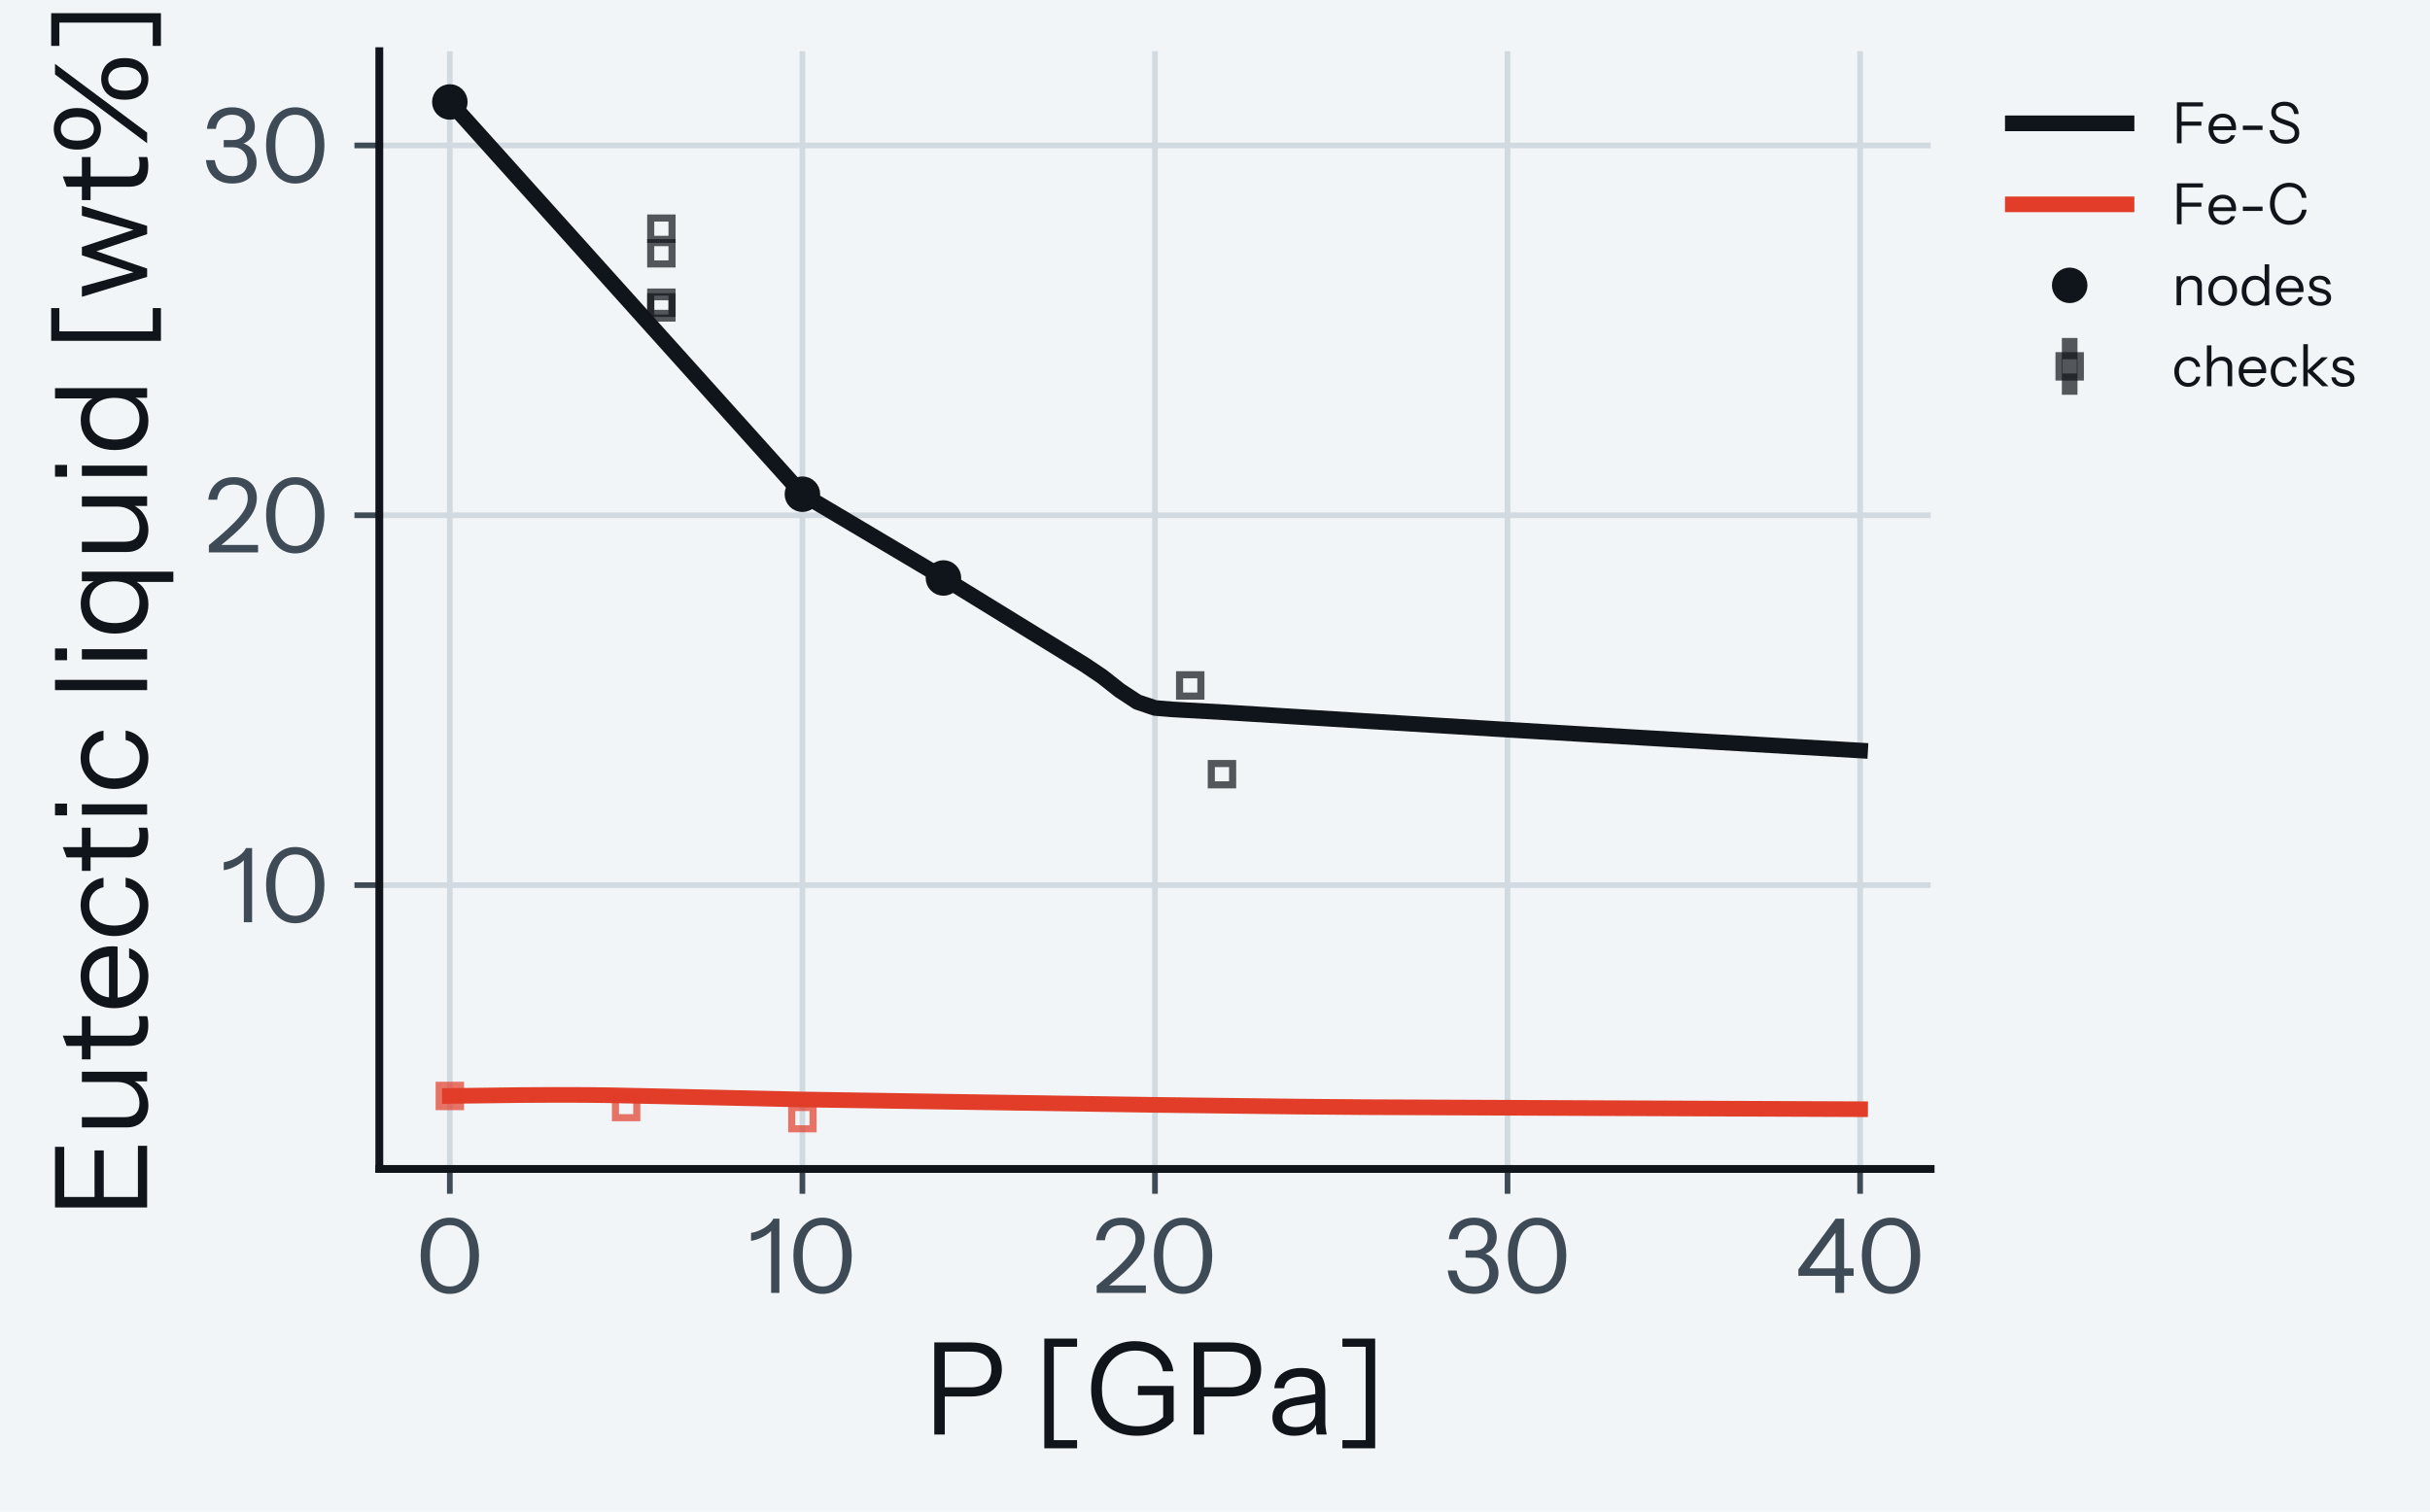
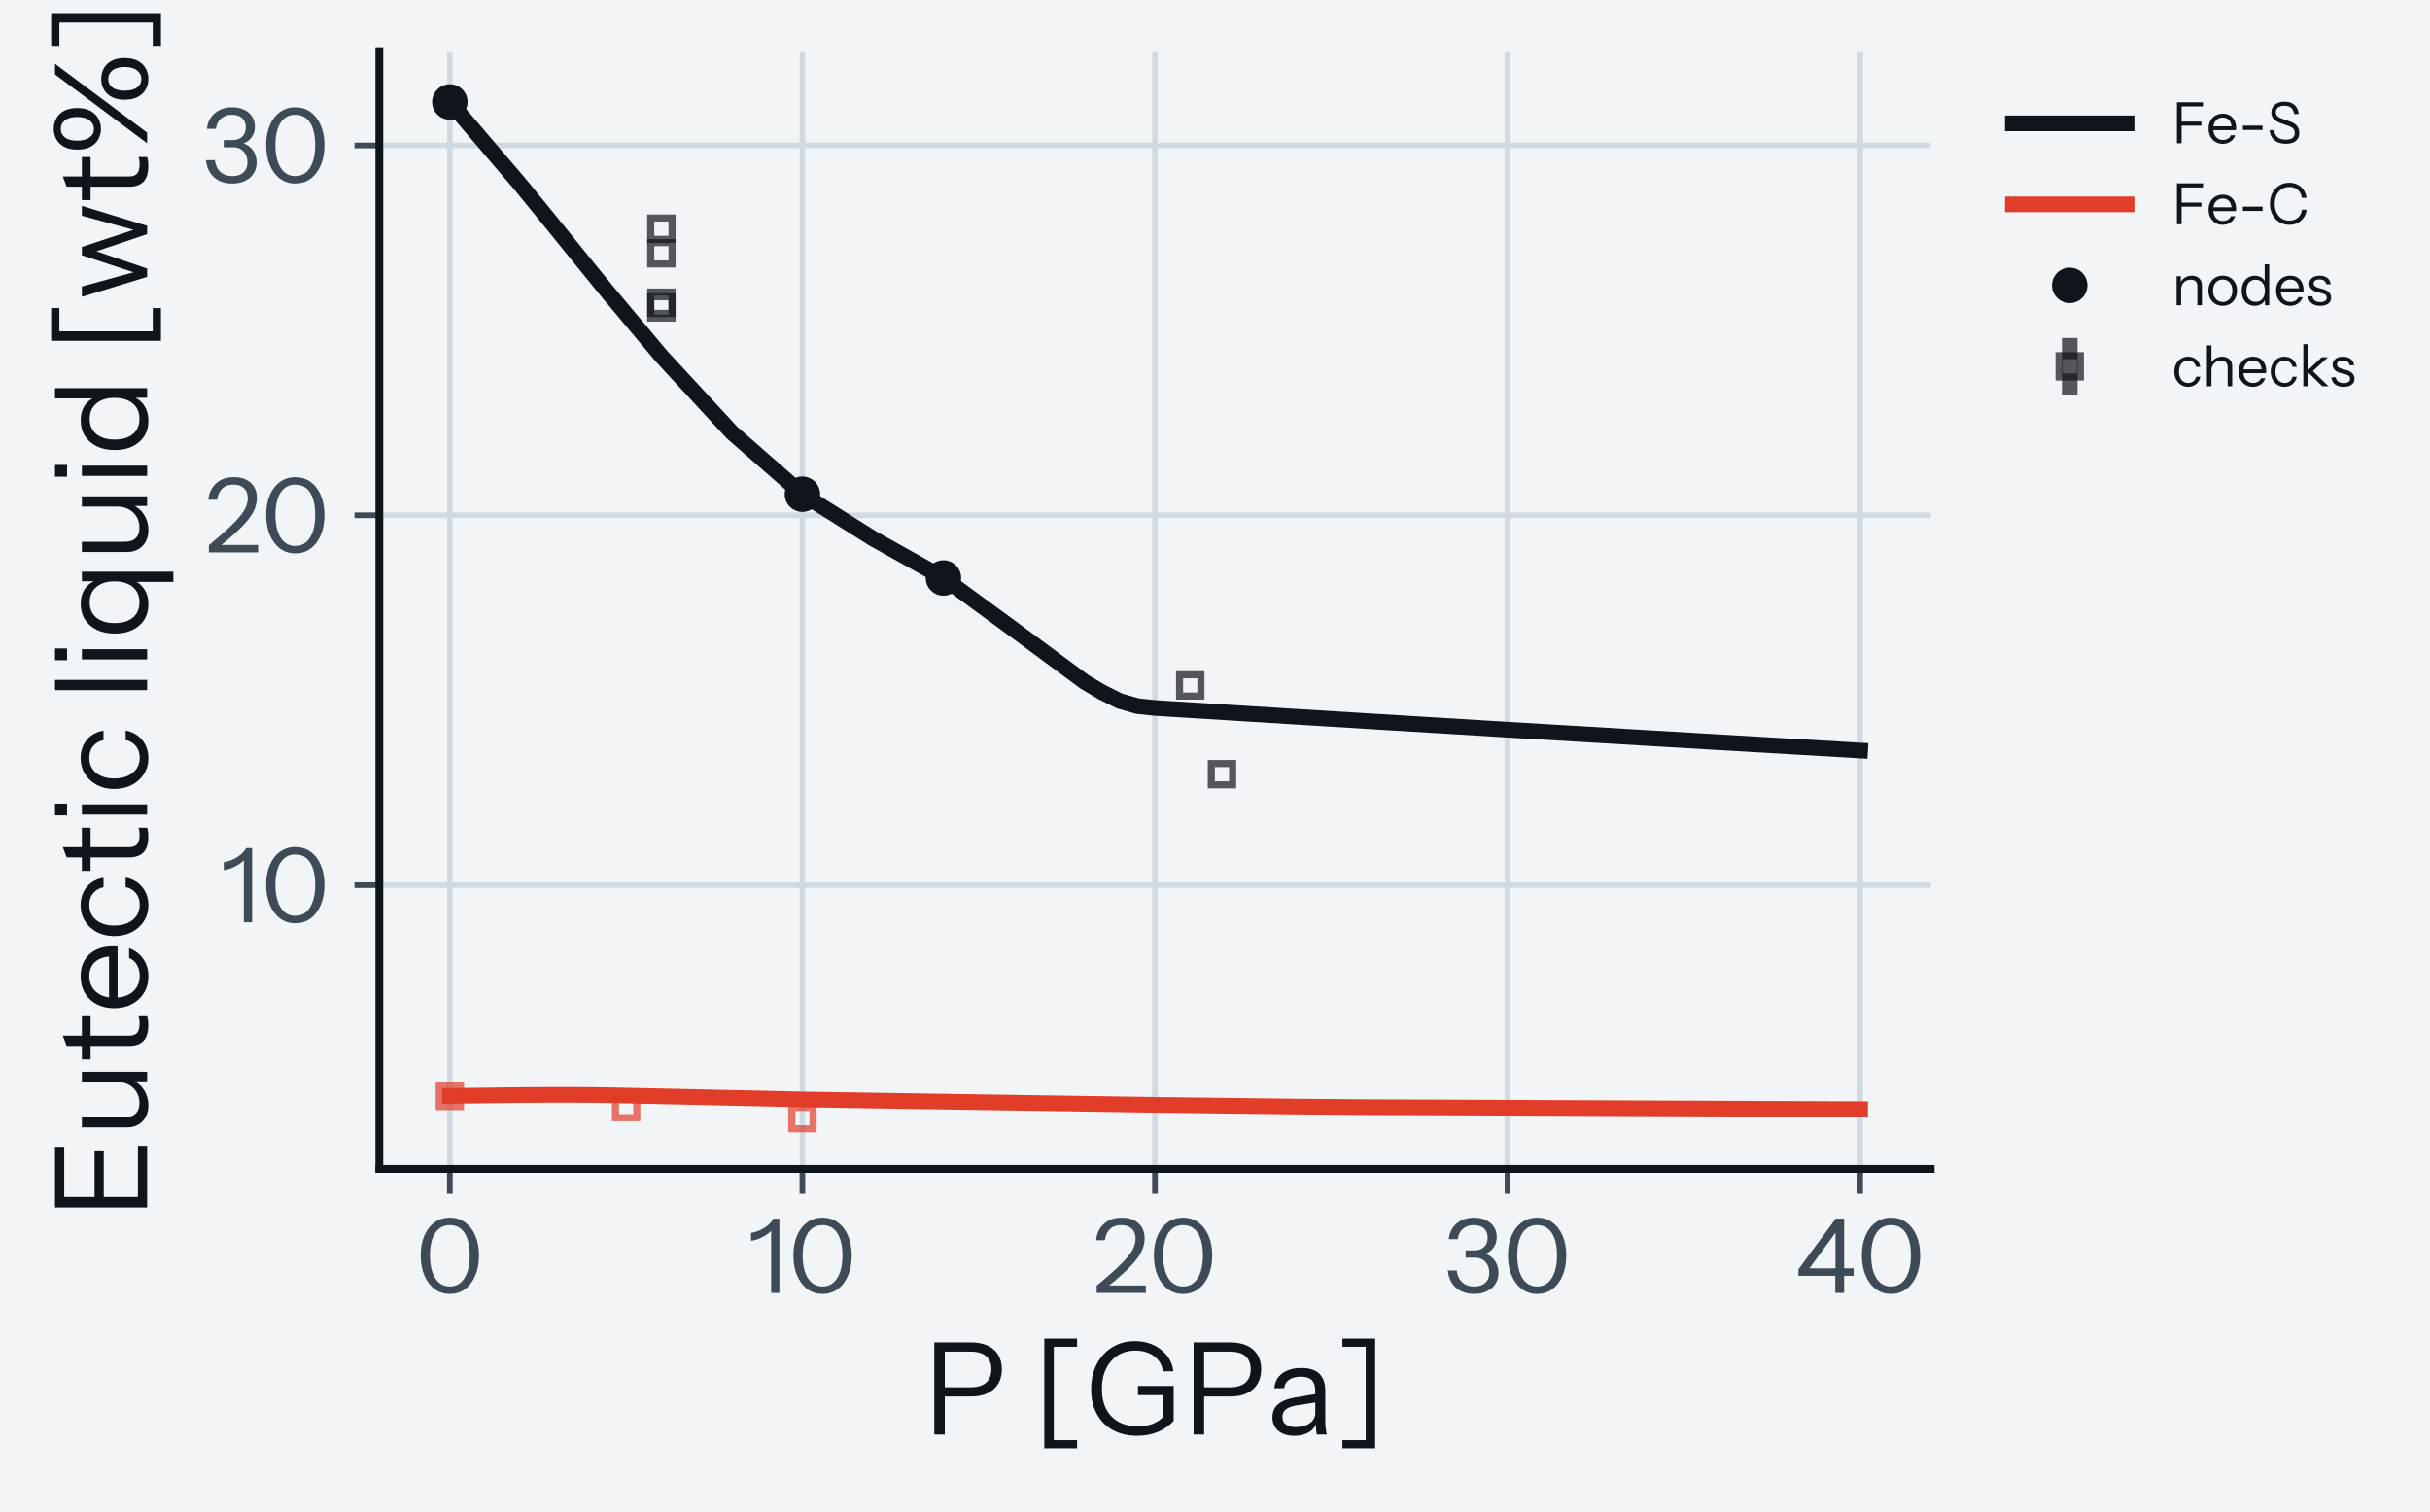
<svg xmlns="http://www.w3.org/2000/svg" xmlns:xlink="http://www.w3.org/1999/xlink" width="341.895pt" height="212.779pt" viewBox="0 0 341.895 212.779" version="1.1">
  <defs>
    <style type="text/css">*{stroke-linejoin: round; stroke-linecap: butt}</style>
  </defs>
  <g id="figure_1">
    <g id="patch_1">
      <path d="M 0 212.779  L 341.895 212.779  L 341.895 0  L 0 0  z " style="fill: #f2f5f7" />
    </g>
    <g id="axes_1">
      <g id="patch_2">
        <path d="M 53.37 164.516  L 271.634 164.516  L 271.634 7.2  L 53.37 7.2  z " style="fill: #f2f5f7" />
      </g>
      <g id="matplotlib.axis_1">
        <g id="xtick_1">
          <g id="line2d_1">
            <path d="M 63.291 164.516  L 63.291 7.2  " clip-path="url(#p1e8e1be4ac)" style="fill: none; stroke: #d2dae1; stroke-width: 0.8; stroke-linecap: square" />
          </g>
          <g id="line2d_2">
            <defs>
              <path id="m2a301ba8c9" d="M 0 0  L 0 3.5  " style="stroke: #3e4a55; stroke-width: 0.8" />
            </defs>
            <g>
              <use xlink:href="#m2a301ba8c9" x="63.291" y="164.516" style="fill: #3e4a55; stroke: #3e4a55; stroke-width: 0.8" />
            </g>
          </g>
          <g id="text_1">
            <g style="fill: #3e4a55" transform="translate(58.46303 181.9564) scale(0.145 -0.145)">
              <defs>
                <path id="InstrumentSans-Regular-30" d="M 2131 -64  Q 1587 -64 1180 240  Q 774 544 547 1085  Q 320 1626 320 2323  Q 320 3021 544 3549  Q 768 4077 1177 4374  Q 1587 4672 2131 4672  Q 2675 4672 3081 4374  Q 3488 4077 3715 3549  Q 3942 3021 3942 2323  Q 3942 1619 3715 1081  Q 3488 544 3081 240  Q 2675 -64 2131 -64  z M 2131 397  Q 2522 397 2797 630  Q 3072 864 3219 1296  Q 3366 1728 3366 2330  Q 3366 2925 3222 3347  Q 3078 3770 2803 3990  Q 2528 4211 2131 4211  Q 1734 4211 1459 3987  Q 1184 3763 1040 3344  Q 896 2925 896 2330  Q 896 1728 1043 1293  Q 1190 858 1465 627  Q 1741 397 2131 397  z " transform="scale(0.015625)" />
              </defs>
              <use xlink:href="#InstrumentSans-Regular-30" />
            </g>
          </g>
        </g>
        <g id="xtick_2">
          <g id="line2d_3">
            <path d="M 112.896 164.516  L 112.896 7.2  " clip-path="url(#p1e8e1be4ac)" style="fill: none; stroke: #d2dae1; stroke-width: 0.8; stroke-linecap: square" />
          </g>
          <g id="line2d_4">
            <g>
              <use xlink:href="#m2a301ba8c9" x="112.896" y="164.516" style="fill: #3e4a55; stroke: #3e4a55; stroke-width: 0.8" />
            </g>
          </g>
          <g id="text_2">
            <g style="fill: #3e4a55" transform="translate(105.2341 181.9564) scale(0.145 -0.145)">
              <defs>
                <path id="InstrumentSans-Regular-31" d="M 1440 0  L 1440 4083  L 1574 4051  Q 1498 3878 1280 3705  Q 1062 3533 777 3405  Q 493 3277 192 3232  L 192 3725  Q 493 3776 768 3904  Q 1043 4032 1257 4214  Q 1472 4397 1574 4608  L 1952 4608  L 1952 0  L 1440 0  z " transform="scale(0.015625)" />
              </defs>
              <use xlink:href="#InstrumentSans-Regular-31" />
              <use xlink:href="#InstrumentSans-Regular-30" transform="translate(39.09999 0)" />
            </g>
          </g>
        </g>
        <g id="xtick_3">
          <g id="line2d_5">
            <path d="M 162.502 164.516  L 162.502 7.2  " clip-path="url(#p1e8e1be4ac)" style="fill: none; stroke: #d2dae1; stroke-width: 0.8; stroke-linecap: square" />
          </g>
          <g id="line2d_6">
            <g>
              <use xlink:href="#m2a301ba8c9" x="162.502" y="164.516" style="fill: #3e4a55; stroke: #3e4a55; stroke-width: 0.8" />
            </g>
          </g>
          <g id="text_3">
            <g style="fill: #3e4a55" transform="translate(153.7225 181.9564) scale(0.145 -0.145)">
              <defs>
                <path id="InstrumentSans-Regular-32" d="M 256 0  L 256 448  Q 947 1018 1411 1446  Q 1875 1875 2153 2208  Q 2432 2541 2550 2819  Q 2669 3098 2669 3366  Q 2669 3763 2432 3987  Q 2195 4211 1779 4211  Q 1350 4211 1088 3968  Q 826 3725 768 3270  L 218 3270  Q 282 3898 701 4285  Q 1120 4672 1818 4672  Q 2464 4672 2848 4326  Q 3232 3981 3232 3379  Q 3232 3053 3107 2726  Q 2982 2400 2697 2041  Q 2413 1683 1949 1251  Q 1485 819 800 275  L 678 461  L 3309 461  L 3309 0  L 256 0  z " transform="scale(0.015625)" />
              </defs>
              <use xlink:href="#InstrumentSans-Regular-32" />
              <use xlink:href="#InstrumentSans-Regular-30" transform="translate(54.49999 0)" />
            </g>
          </g>
        </g>
        <g id="xtick_4">
          <g id="line2d_7">
            <path d="M 212.107 164.516  L 212.107 7.2  " clip-path="url(#p1e8e1be4ac)" style="fill: none; stroke: #d2dae1; stroke-width: 0.8; stroke-linecap: square" />
          </g>
          <g id="line2d_8">
            <g>
              <use xlink:href="#m2a301ba8c9" x="212.107" y="164.516" style="fill: #3e4a55; stroke: #3e4a55; stroke-width: 0.8" />
            </g>
          </g>
          <g id="text_4">
            <g style="fill: #3e4a55" transform="translate(203.1172 181.9564) scale(0.145 -0.145)">
              <defs>
                <path id="InstrumentSans-Regular-33" d="M 1894 -64  Q 1434 -64 1085 105  Q 736 275 521 601  Q 307 928 256 1389  L 806 1389  Q 877 909 1158 653  Q 1440 397 1901 397  Q 2336 397 2585 627  Q 2835 858 2835 1254  Q 2835 1670 2592 1929  Q 2349 2189 1939 2189  L 1363 2189  L 1363 2637  L 1920 2637  Q 2291 2637 2512 2851  Q 2733 3066 2733 3424  Q 2733 3802 2499 4006  Q 2266 4211 1869 4211  Q 1478 4211 1203 3984  Q 928 3757 877 3334  L 320 3334  Q 358 3744 563 4041  Q 768 4339 1110 4505  Q 1453 4672 1882 4672  Q 2298 4672 2618 4525  Q 2938 4378 3117 4106  Q 3296 3834 3296 3469  Q 3296 3142 3149 2892  Q 3002 2643 2749 2502  Q 2496 2362 2170 2362  L 2131 2496  Q 2522 2496 2806 2333  Q 3091 2170 3248 1888  Q 3405 1606 3405 1235  Q 3405 851 3213 556  Q 3021 262 2681 99  Q 2342 -64 1894 -64  z " transform="scale(0.015625)" />
              </defs>
              <use xlink:href="#InstrumentSans-Regular-33" />
              <use xlink:href="#InstrumentSans-Regular-30" transform="translate(57.39999 0)" />
            </g>
          </g>
        </g>
        <g id="xtick_5">
          <g id="line2d_9">
            <path d="M 261.713 164.516  L 261.713 7.2  " clip-path="url(#p1e8e1be4ac)" style="fill: none; stroke: #d2dae1; stroke-width: 0.8; stroke-linecap: square" />
          </g>
          <g id="line2d_10">
            <g>
              <use xlink:href="#m2a301ba8c9" x="261.713" y="164.516" style="fill: #3e4a55; stroke: #3e4a55; stroke-width: 0.8" />
            </g>
          </g>
          <g id="text_5">
            <g style="fill: #3e4a55" transform="translate(252.5345 181.9564) scale(0.145 -0.145)">
              <defs>
                <path id="InstrumentSans-Regular-34" d="M 2509 0  L 2509 1216  L 2522 1344  L 2522 3974  L 2694 3974  L 749 1312  L 576 1523  L 3648 1523  L 3648 1062  L 218 1062  L 218 1459  L 2534 4608  L 3059 4608  L 3059 0  L 2509 0  z " transform="scale(0.015625)" />
              </defs>
              <use xlink:href="#InstrumentSans-Regular-34" />
              <use xlink:href="#InstrumentSans-Regular-30" transform="translate(59.99999 0)" />
            </g>
          </g>
        </g>
        <g id="text_6">
          <g style="fill: #10151b" transform="translate(129.9063 201.8889) scale(0.18 -0.18)">
            <defs>
              <path id="InstrumentSans-Regular-50" d="M 550 0  L 550 4608  L 2381 4608  Q 2874 4608 3219 4448  Q 3565 4288 3747 3987  Q 3930 3686 3930 3264  Q 3930 2842 3747 2538  Q 3565 2234 3219 2067  Q 2874 1901 2381 1901  L 934 1901  L 934 2362  L 2362 2362  Q 2874 2362 3139 2595  Q 3405 2829 3405 3264  Q 3405 3699 3142 3923  Q 2880 4147 2362 4147  L 1075 4147  L 1075 0  L 550 0  z " transform="scale(0.015625)" />
              <path id="InstrumentSans-Regular-20" transform="scale(0.015625)" />
              <path id="InstrumentSans-Regular-5b" d="M 576 -691  L 576 4800  L 2214 4800  L 2214 4390  L 1050 4390  L 1050 -282  L 2214 -282  L 2214 -691  L 576 -691  z " transform="scale(0.015625)" />
              <path id="InstrumentSans-Regular-47" d="M 2624 -64  Q 1920 -64 1401 224  Q 883 512 601 1033  Q 320 1555 320 2266  Q 320 2976 598 3517  Q 877 4058 1373 4365  Q 1869 4672 2515 4672  Q 3021 4672 3433 4480  Q 3846 4288 4112 3949  Q 4378 3610 4435 3162  L 3910 3162  Q 3846 3635 3472 3916  Q 3098 4198 2534 4198  Q 2029 4198 1651 3958  Q 1274 3718 1066 3289  Q 858 2861 858 2278  Q 858 1696 1072 1277  Q 1286 858 1692 634  Q 2099 410 2669 410  Q 3059 410 3366 522  Q 3674 634 3923 870  L 4448 678  Q 4096 307 3638 121  Q 3181 -64 2624 -64  z M 3923 678  L 3923 2170  L 4122 1971  L 2662 1971  L 2662 2432  L 4448 2432  L 4448 678  L 3923 678  z " transform="scale(0.015625)" />
              <path id="InstrumentSans-Regular-61" d="M 2515 0  Q 2490 109 2480 249  Q 2470 390 2470 608  L 2438 608  L 2438 2170  Q 2438 2541 2268 2717  Q 2099 2893 1722 2893  Q 1350 2893 1129 2742  Q 909 2592 883 2317  L 390 2317  Q 422 2790 787 3059  Q 1152 3328 1741 3328  Q 2349 3328 2643 3040  Q 2938 2752 2938 2176  L 2938 608  Q 2938 467 2957 316  Q 2976 166 3008 0  L 2515 0  z M 1395 -64  Q 890 -64 592 182  Q 294 429 294 858  Q 294 1286 588 1523  Q 883 1760 1446 1856  L 2586 2048  L 2586 1626  L 1523 1459  Q 1165 1402 979 1267  Q 794 1133 794 877  Q 794 627 963 499  Q 1133 371 1466 371  Q 1894 371 2166 566  Q 2438 762 2438 1075  L 2522 621  Q 2419 294 2121 115  Q 1824 -64 1395 -64  z " transform="scale(0.015625)" />
              <path id="InstrumentSans-Regular-5d" d="M 2022 4800  L 2022 -691  L 384 -691  L 384 -282  L 1549 -282  L 1549 4390  L 384 4390  L 384 4800  L 2022 4800  z " transform="scale(0.015625)" />
            </defs>
            <use xlink:href="#InstrumentSans-Regular-50" />
            <use xlink:href="#InstrumentSans-Regular-20" transform="translate(65.59999 0)" />
            <use xlink:href="#InstrumentSans-Regular-5b" transform="translate(85.59998 0)" />
            <use xlink:href="#InstrumentSans-Regular-47" transform="translate(126.2 0)" />
            <use xlink:href="#InstrumentSans-Regular-50" transform="translate(202.7 0)" />
            <use xlink:href="#InstrumentSans-Regular-61" transform="translate(268.2999 0)" />
            <use xlink:href="#InstrumentSans-Regular-5d" transform="translate(321.5999 0)" />
          </g>
        </g>
      </g>
      <g id="matplotlib.axis_2">
        <g id="ytick_1">
          <g id="line2d_11">
            <path d="M 53.37 124.572  L 271.634 124.572  " clip-path="url(#p1e8e1be4ac)" style="fill: none; stroke: #d2dae1; stroke-width: 0.8; stroke-linecap: square" />
          </g>
          <g id="line2d_12">
            <defs>
              <path id="me776a80f98" d="M 0 0  L -3.5 0  " style="stroke: #3e4a55; stroke-width: 0.8" />
            </defs>
            <g>
              <use xlink:href="#me776a80f98" x="53.37" y="124.572" style="fill: #3e4a55; stroke: #3e4a55; stroke-width: 0.8" />
            </g>
          </g>
          <g id="text_7">
            <g style="fill: #3e4a55" transform="translate(31.04531 129.7924) scale(0.145 -0.145)">
              <use xlink:href="#InstrumentSans-Regular-31" />
              <use xlink:href="#InstrumentSans-Regular-30" transform="translate(39.09999 0)" />
            </g>
          </g>
        </g>
        <g id="ytick_2">
          <g id="line2d_13">
            <path d="M 53.37 72.52  L 271.634 72.52  " clip-path="url(#p1e8e1be4ac)" style="fill: none; stroke: #d2dae1; stroke-width: 0.8; stroke-linecap: square" />
          </g>
          <g id="line2d_14">
            <g>
              <use xlink:href="#me776a80f98" x="53.37" y="72.52" style="fill: #3e4a55; stroke: #3e4a55; stroke-width: 0.8" />
            </g>
          </g>
          <g id="text_8">
            <g style="fill: #3e4a55" transform="translate(28.81141 77.73967) scale(0.145 -0.145)">
              <use xlink:href="#InstrumentSans-Regular-32" />
              <use xlink:href="#InstrumentSans-Regular-30" transform="translate(54.49999 0)" />
            </g>
          </g>
        </g>
        <g id="ytick_3">
          <g id="line2d_15">
            <path d="M 53.37 20.467  L 271.634 20.467  " clip-path="url(#p1e8e1be4ac)" style="fill: none; stroke: #d2dae1; stroke-width: 0.8; stroke-linecap: square" />
          </g>
          <g id="line2d_16">
            <g>
              <use xlink:href="#me776a80f98" x="53.37" y="20.467" style="fill: #3e4a55; stroke: #3e4a55; stroke-width: 0.8" />
            </g>
          </g>
          <g id="text_9">
            <g style="fill: #3e4a55" transform="translate(28.39 25.68694) scale(0.145 -0.145)">
              <use xlink:href="#InstrumentSans-Regular-33" />
              <use xlink:href="#InstrumentSans-Regular-30" transform="translate(57.39999 0)" />
            </g>
          </g>
        </g>
        <g id="text_10">
          <g style="fill: #10151b" transform="translate(20.7 171.4833) rotate(-90) scale(0.18 -0.18)">
            <defs>
              <path id="InstrumentSans-Regular-45" d="M 550 0  L 550 4608  L 1075 4608  L 1075 0  L 550 0  z M 819 0  L 819 461  L 3635 461  L 3635 0  L 819 0  z M 819 2170  L 819 2630  L 3405 2630  L 3405 2170  L 819 2170  z M 819 4147  L 819 4608  L 3584 4608  L 3584 4147  L 819 4147  z " transform="scale(0.015625)" />
              <path id="InstrumentSans-Regular-75" d="M 1574 -64  Q 1254 -64 1004 67  Q 755 198 614 438  Q 474 678 474 992  L 474 3264  L 986 3264  L 986 1126  Q 986 755 1168 569  Q 1350 384 1690 384  Q 1997 384 2233 525  Q 2470 666 2608 918  Q 2746 1171 2746 1498  L 2829 723  Q 2669 358 2329 147  Q 1990 -64 1574 -64  z M 2778 0  L 2778 768  L 2746 768  L 2746 3264  L 3258 3264  L 3258 0  L 2778 0  z " transform="scale(0.015625)" />
              <path id="InstrumentSans-Regular-74" d="M 1818 -58  Q 1274 -58 1027 188  Q 781 435 781 902  L 781 4026  L 1293 4218  L 1293 909  Q 1293 634 1433 506  Q 1574 378 1894 378  Q 2022 378 2115 394  Q 2208 410 2266 435  L 2266 0  Q 2202 -26 2083 -42  Q 1965 -58 1818 -58  z M 109 2829  L 109 3264  L 2266 3264  L 2266 2829  L 109 2829  z " transform="scale(0.015625)" />
              <path id="InstrumentSans-Regular-65" d="M 1850 -64  Q 1382 -64 1024 157  Q 666 378 461 762  Q 256 1146 256 1645  Q 256 2144 457 2525  Q 659 2906 1024 3117  Q 1389 3328 1862 3328  Q 2317 3328 2653 3129  Q 2989 2931 3171 2572  Q 3354 2214 3354 1728  Q 3354 1664 3350 1606  Q 3347 1549 3334 1478  L 640 1478  L 640 1907  L 3021 1907  L 2854 1670  Q 2854 2259 2595 2576  Q 2336 2893 1862 2893  Q 1376 2893 1078 2557  Q 781 2221 781 1651  Q 781 1069 1078 720  Q 1376 371 1875 371  Q 2189 371 2425 508  Q 2662 646 2771 902  L 3258 902  Q 3098 454 2723 195  Q 2349 -64 1850 -64  z " transform="scale(0.015625)" />
              <path id="InstrumentSans-Regular-63" d="M 1805 -64  Q 1357 -64 1008 157  Q 659 378 457 765  Q 256 1152 256 1645  Q 256 2138 457 2515  Q 659 2893 1008 3110  Q 1357 3328 1798 3328  Q 2163 3328 2454 3187  Q 2746 3046 2934 2787  Q 3123 2528 3174 2182  L 2701 2182  Q 2637 2496 2406 2694  Q 2176 2893 1811 2893  Q 1498 2893 1267 2739  Q 1037 2586 909 2304  Q 781 2022 781 1645  Q 781 1267 909 979  Q 1037 691 1270 531  Q 1504 371 1818 371  Q 2170 371 2406 566  Q 2643 762 2707 1075  L 3181 1075  Q 3123 736 2928 477  Q 2733 218 2445 77  Q 2157 -64 1805 -64  z " transform="scale(0.015625)" />
              <path id="InstrumentSans-Regular-69" d="M 512 0  L 512 3264  L 1024 3264  L 1024 0  L 512 0  z M 472 4006  L 472 4608  L 1061 4608  L 1061 4006  L 472 4006  z " transform="scale(0.015625)" />
              <path id="InstrumentSans-Regular-6c" d="M 512 0  L 512 4608  L 1024 4608  L 1024 0  L 512 0  z " transform="scale(0.015625)" />
              <path id="InstrumentSans-Regular-71" d="M 2854 -1312  L 2854 762  L 2950 742  Q 2829 371 2505 153  Q 2182 -64 1734 -64  Q 1293 -64 963 144  Q 634 352 451 733  Q 269 1114 269 1619  Q 269 2131 454 2515  Q 640 2899 973 3110  Q 1306 3322 1754 3322  Q 2214 3322 2528 3098  Q 2842 2874 2957 2464  L 2886 2451  L 2886 3264  L 3366 3264  L 3366 -1312  L 2854 -1312  z M 1830 384  Q 2323 384 2601 720  Q 2880 1056 2880 1638  Q 2880 2208 2598 2541  Q 2317 2874 1830 2874  Q 1344 2874 1069 2541  Q 794 2208 794 1619  Q 794 1043 1069 713  Q 1344 384 1830 384  z " transform="scale(0.015625)" />
              <path id="InstrumentSans-Regular-64" d="M 2886 0  L 2886 762  L 2950 742  Q 2829 371 2505 153  Q 2182 -64 1734 -64  Q 1293 -64 963 147  Q 634 358 451 736  Q 269 1114 269 1619  Q 269 2131 454 2515  Q 640 2899 973 3110  Q 1306 3322 1754 3322  Q 2214 3322 2528 3098  Q 2842 2874 2957 2464  L 2854 2451  L 2854 4608  L 3366 4608  L 3366 0  L 2886 0  z M 1830 384  Q 2323 384 2601 720  Q 2880 1056 2880 1638  Q 2880 2208 2598 2541  Q 2317 2874 1830 2874  Q 1344 2874 1069 2541  Q 794 2208 794 1619  Q 794 1043 1069 713  Q 1344 384 1830 384  z " transform="scale(0.015625)" />
              <path id="InstrumentSans-Regular-77" d="M 1178 0  L 179 3264  L 698 3264  L 1466 467  L 1338 467  L 2259 3264  L 2675 3264  L 3603 467  L 3475 467  L 4237 3264  L 4730 3264  L 3731 0  L 3315 0  L 2394 2733  L 2528 2733  L 1594 0  L 1178 0  z " transform="scale(0.015625)" />
              <path id="InstrumentSans-Regular-25" d="M 544 0  L 3987 4608  L 4518 4608  L 1075 0  L 544 0  z M 3757 -64  Q 3488 -64 3251 64  Q 3014 192 2867 454  Q 2720 717 2720 1120  Q 2720 1523 2864 1782  Q 3008 2042 3245 2170  Q 3482 2298 3757 2298  Q 4045 2298 4285 2170  Q 4525 2042 4665 1782  Q 4806 1523 4806 1120  Q 4806 717 4659 454  Q 4512 192 4272 64  Q 4032 -64 3757 -64  z M 3757 288  Q 4019 288 4188 505  Q 4358 723 4358 1126  Q 4358 1523 4188 1734  Q 4019 1946 3757 1946  Q 3494 1946 3334 1738  Q 3174 1530 3174 1126  Q 3174 717 3334 502  Q 3494 288 3757 288  z M 1261 2310  Q 986 2310 749 2438  Q 512 2566 368 2828  Q 224 3091 224 3494  Q 224 3898 368 4157  Q 512 4416 749 4544  Q 986 4672 1261 4672  Q 1549 4672 1785 4544  Q 2022 4416 2163 4157  Q 2304 3898 2304 3494  Q 2304 3091 2157 2828  Q 2010 2566 1773 2438  Q 1536 2310 1261 2310  z M 1261 2662  Q 1517 2662 1686 2876  Q 1856 3091 1856 3501  Q 1856 3898 1689 4109  Q 1523 4320 1261 4320  Q 998 4320 835 4112  Q 672 3904 672 3501  Q 672 3091 835 2876  Q 998 2662 1261 2662  z " transform="scale(0.015625)" />
            </defs>
            <use xlink:href="#InstrumentSans-Regular-45" />
            <use xlink:href="#InstrumentSans-Regular-75" transform="translate(63.79999 0)" />
            <use xlink:href="#InstrumentSans-Regular-74" transform="translate(122.7 0)" />
            <use xlink:href="#InstrumentSans-Regular-65" transform="translate(160.4 0)" />
            <use xlink:href="#InstrumentSans-Regular-63" transform="translate(216.8 0)" />
            <use xlink:href="#InstrumentSans-Regular-74" transform="translate(270.1 0)" />
            <use xlink:href="#InstrumentSans-Regular-69" transform="translate(307.8 0)" />
            <use xlink:href="#InstrumentSans-Regular-63" transform="translate(331.7999 0)" />
            <use xlink:href="#InstrumentSans-Regular-20" transform="translate(385.0999 0)" />
            <use xlink:href="#InstrumentSans-Regular-6c" transform="translate(405.0999 0)" />
            <use xlink:href="#InstrumentSans-Regular-69" transform="translate(429.0999 0)" />
            <use xlink:href="#InstrumentSans-Regular-71" transform="translate(453.0999 0)" />
            <use xlink:href="#InstrumentSans-Regular-75" transform="translate(513.6999 0)" />
            <use xlink:href="#InstrumentSans-Regular-69" transform="translate(572.5999 0)" />
            <use xlink:href="#InstrumentSans-Regular-64" transform="translate(596.5999 0)" />
            <use xlink:href="#InstrumentSans-Regular-20" transform="translate(657.1998 0)" />
            <use xlink:href="#InstrumentSans-Regular-5b" transform="translate(677.1998 0)" />
            <use xlink:href="#InstrumentSans-Regular-77" transform="translate(717.7998 0)" />
            <use xlink:href="#InstrumentSans-Regular-74" transform="translate(794.4998 0)" />
            <use xlink:href="#InstrumentSans-Regular-25" transform="translate(832.1998 0)" />
            <use xlink:href="#InstrumentSans-Regular-5d" transform="translate(910.7998 0)" />
          </g>
        </g>
      </g>
      <g id="line2d_17">
-         <path d="M 63.291 14.351  L 73.212 25.391  L 78.173 30.911  L 80.653 33.671  L 83.133 36.432  L 85.613 39.192  L 93.054 47.472  L 102.975 58.512  L 112.896 69.553  L 122.818 75.448  L 132.739 81.343  L 142.66 87.441  L 152.581 93.54  L 155.061 95.211  L 157.541 97.165  L 160.022 98.8  L 162.502 99.639  L 164.982 99.842  L 172.423 100.255  L 182.344 100.872  L 192.265 101.483  L 202.186 102.089  L 212.107 102.695  L 222.028 103.286  L 231.949 103.877  L 241.87 104.463  L 251.791 105.044  L 261.713 105.625  " clip-path="url(#p1e8e1be4ac)" style="fill: none; stroke: #10151b; stroke-width: 2.2; stroke-linecap: square" />
+         <path d="M 63.291 14.351  L 73.212 25.979  L 78.173 32.069  L 80.653 35.134  L 83.133 38.195  L 85.613 41.238  L 93.054 50.117  L 102.975 60.864  L 112.896 69.553  L 122.818 75.792  L 132.739 81.343  L 142.66 88.611  L 152.581 95.952  L 155.061 97.427  L 157.541 98.663  L 160.022 99.375  L 162.502 99.639  L 164.982 99.793  L 172.423 100.255  L 182.344 100.872  L 192.265 101.483  L 202.186 102.089  L 212.107 102.695  L 222.028 103.286  L 231.949 103.877  L 241.87 104.463  L 251.791 105.044  L 261.713 105.625  " clip-path="url(#p1e8e1be4ac)" style="fill: none; stroke: #10151b; stroke-width: 2.2; stroke-linecap: square" />
      </g>
      <g id="LineCollection_1">
        <path d="M 93.054 42.604  L 93.054 42.604  " clip-path="url(#p1e8e1be4ac)" style="fill: none; stroke: #10151b; stroke-opacity: 0.7; stroke-width: 2.2" />
        <path d="M 93.054 43.264  L 93.054 43.264  " clip-path="url(#p1e8e1be4ac)" style="fill: none; stroke: #10151b; stroke-opacity: 0.7; stroke-width: 2.2" />
        <path d="M 93.054 32.184  L 93.054 32.184  " clip-path="url(#p1e8e1be4ac)" style="fill: none; stroke: #10151b; stroke-opacity: 0.7; stroke-width: 2.2" />
        <path d="M 93.054 35.647  L 93.054 35.647  " clip-path="url(#p1e8e1be4ac)" style="fill: none; stroke: #10151b; stroke-opacity: 0.7; stroke-width: 2.2" />
        <path d="M 167.462 96.464  L 167.462 96.464  " clip-path="url(#p1e8e1be4ac)" style="fill: none; stroke: #10151b; stroke-opacity: 0.7; stroke-width: 2.2" />
        <path d="M 171.927 108.957  L 171.927 108.957  " clip-path="url(#p1e8e1be4ac)" style="fill: none; stroke: #10151b; stroke-opacity: 0.7; stroke-width: 2.2" />
      </g>
      <g id="line2d_18">
        <path d="M 63.291 154.242  L 73.212 154.117  L 78.173 154.091  L 80.653 154.094  L 83.133 154.109  L 85.613 154.139  L 93.054 154.296  L 102.975 154.516  L 112.896 154.737  L 122.818 154.891  L 132.739 155.045  L 142.66 155.197  L 152.581 155.347  L 155.061 155.384  L 157.541 155.422  L 160.022 155.459  L 162.502 155.497  L 164.982 155.527  L 172.423 155.618  L 182.344 155.738  L 192.265 155.82  L 202.186 155.861  L 212.107 155.903  L 222.028 155.945  L 231.949 155.986  L 241.87 156.027  L 251.791 156.066  L 261.713 156.106  " clip-path="url(#p1e8e1be4ac)" style="fill: none; stroke: #e23d28; stroke-width: 2.2; stroke-linecap: square" />
      </g>
      <g id="LineCollection_2">
        <path d="M 63.291 154.242  L 63.291 154.242  " clip-path="url(#p1e8e1be4ac)" style="fill: none; stroke: #e23d28; stroke-opacity: 0.7; stroke-width: 2.2" />
        <path d="M 88.094 155.804  L 88.094 155.804  " clip-path="url(#p1e8e1be4ac)" style="fill: none; stroke: #e23d28; stroke-opacity: 0.7; stroke-width: 2.2" />
        <path d="M 112.896 157.366  L 112.896 157.366  " clip-path="url(#p1e8e1be4ac)" style="fill: none; stroke: #e23d28; stroke-opacity: 0.7; stroke-width: 2.2" />
      </g>
      <g id="line2d_19">
        <defs>
          <path id="m767fd6f28c" d="M 0 2  C 0.53 2 1.039 1.789 1.414 1.414  C 1.789 1.039 2 0.53 2 0  C 2 -0.53 1.789 -1.039 1.414 -1.414  C 1.039 -1.789 0.53 -2 0 -2  C -0.53 -2 -1.039 -1.789 -1.414 -1.414  C -1.789 -1.039 -2 -0.53 -2 0  C -2 0.53 -1.789 1.039 -1.414 1.414  C -1.039 1.789 -0.53 2 0 2  z " style="stroke: #10151b" />
        </defs>
        <g clip-path="url(#p1e8e1be4ac)">
          <use xlink:href="#m767fd6f28c" x="63.291" y="14.351" style="fill: #10151b; stroke: #10151b" />
          <use xlink:href="#m767fd6f28c" x="112.896" y="69.553" style="fill: #10151b; stroke: #10151b" />
          <use xlink:href="#m767fd6f28c" x="132.739" y="81.343" style="fill: #10151b; stroke: #10151b" />
        </g>
      </g>
      <g id="LineCollection_3" />
      <g id="line2d_20">
        <defs>
          <path id="m71dec61347" d="M -1.5 1.5  L 1.5 1.5  L 1.5 -1.5  L -1.5 -1.5  z " style="stroke: #10151b; stroke-opacity: 0.7; stroke-linejoin: miter" />
        </defs>
        <g clip-path="url(#p1e8e1be4ac)">
          <use xlink:href="#m71dec61347" x="93.054" y="42.604" style="fill-opacity: 0; stroke: #10151b; stroke-opacity: 0.7; stroke-linejoin: miter" />
          <use xlink:href="#m71dec61347" x="93.054" y="43.264" style="fill-opacity: 0; stroke: #10151b; stroke-opacity: 0.7; stroke-linejoin: miter" />
          <use xlink:href="#m71dec61347" x="93.054" y="32.184" style="fill-opacity: 0; stroke: #10151b; stroke-opacity: 0.7; stroke-linejoin: miter" />
          <use xlink:href="#m71dec61347" x="93.054" y="35.647" style="fill-opacity: 0; stroke: #10151b; stroke-opacity: 0.7; stroke-linejoin: miter" />
          <use xlink:href="#m71dec61347" x="167.462" y="96.464" style="fill-opacity: 0; stroke: #10151b; stroke-opacity: 0.7; stroke-linejoin: miter" />
          <use xlink:href="#m71dec61347" x="171.927" y="108.957" style="fill-opacity: 0; stroke: #10151b; stroke-opacity: 0.7; stroke-linejoin: miter" />
        </g>
      </g>
      <g id="line2d_21">
        <defs>
          <path id="mdafffb40f2" d="M -1.5 1.5  L 1.5 1.5  L 1.5 -1.5  L -1.5 -1.5  z " style="stroke: #e23d28; stroke-opacity: 0.7; stroke-linejoin: miter" />
        </defs>
        <g clip-path="url(#p1e8e1be4ac)">
          <use xlink:href="#mdafffb40f2" x="63.291" y="154.242" style="fill-opacity: 0; stroke: #e23d28; stroke-opacity: 0.7; stroke-linejoin: miter" />
          <use xlink:href="#mdafffb40f2" x="88.094" y="155.804" style="fill-opacity: 0; stroke: #e23d28; stroke-opacity: 0.7; stroke-linejoin: miter" />
          <use xlink:href="#mdafffb40f2" x="112.896" y="157.366" style="fill-opacity: 0; stroke: #e23d28; stroke-opacity: 0.7; stroke-linejoin: miter" />
        </g>
      </g>
      <g id="line2d_22" />
      <g id="patch_3">
        <path d="M 53.37 164.516  L 53.37 7.2  " style="fill: none; stroke: #10151b; stroke-width: 1.1; stroke-linejoin: miter; stroke-linecap: square" />
      </g>
      <g id="patch_4">
        <path d="M 53.37 164.516  L 271.634 164.516  " style="fill: none; stroke: #10151b; stroke-width: 1.1; stroke-linejoin: miter; stroke-linecap: square" />
      </g>
      <g id="legend_1">
        <g id="patch_5">
          <path d="M 281.599 59.2  L 333.095 59.2  Q 334.695 59.2 334.695 57.6  L 334.695 12.8  Q 334.695 11.2 333.095 11.2  L 281.599 11.2  Q 279.999 11.2 279.999 12.8  L 279.999 57.6  Q 279.999 59.2 281.599 59.2  z " style="fill: #f2f5f7" />
        </g>
        <g id="line2d_23">
          <path d="M 283.199 17.36  L 291.199 17.36  L 299.199 17.36  " style="fill: none; stroke: #10151b; stroke-width: 2.2; stroke-linecap: square" />
        </g>
        <g id="text_11">
          <g style="fill: #10151b" transform="translate(305.5989 20.16) scale(0.08 -0.08)">
            <defs>
              <path id="InstrumentSans-Regular-46" d="M 550 0  L 550 4608  L 1075 4608  L 1075 0  L 550 0  z M 819 1978  L 819 2438  L 3302 2438  L 3302 1978  L 819 1978  z M 819 4147  L 819 4608  L 3482 4608  L 3482 4147  L 819 4147  z " transform="scale(0.015625)" />
              <path id="InstrumentSans-Regular-2d" d="M 512 1498  L 512 1984  L 2726 1984  L 2726 1498  L 512 1498  z " transform="scale(0.015625)" />
              <path id="InstrumentSans-Regular-53" d="M 2112 -58  Q 1306 -58 829 339  Q 352 736 269 1472  L 781 1472  Q 851 941 1184 672  Q 1517 403 2106 403  Q 2605 403 2857 592  Q 3110 781 3110 1146  Q 3110 1459 2937 1644  Q 2765 1830 2400 1952  L 1626 2221  Q 1037 2426 755 2717  Q 474 3008 474 3456  Q 474 3827 659 4099  Q 845 4371 1184 4524  Q 1523 4678 1971 4678  Q 2662 4678 3078 4316  Q 3494 3955 3558 3290  L 3046 3290  Q 2963 3770 2704 3994  Q 2445 4218 1958 4218  Q 1498 4218 1242 4032  Q 986 3846 986 3507  Q 986 3219 1165 3046  Q 1344 2874 1722 2746  L 2547 2458  Q 3085 2272 3353 1955  Q 3622 1638 3622 1152  Q 3622 576 3228 259  Q 2835 -58 2112 -58  z " transform="scale(0.015625)" />
            </defs>
            <use xlink:href="#InstrumentSans-Regular-46" />
            <use xlink:href="#InstrumentSans-Regular-65" transform="translate(60.2 0)" />
            <use xlink:href="#InstrumentSans-Regular-2d" transform="translate(116.6 0)" />
            <use xlink:href="#InstrumentSans-Regular-53" transform="translate(167.2 0)" />
          </g>
        </g>
        <g id="line2d_24">
          <path d="M 283.199 28.76  L 291.199 28.76  L 299.199 28.76  " style="fill: none; stroke: #e23d28; stroke-width: 2.2; stroke-linecap: square" />
        </g>
        <g id="text_12">
          <g style="fill: #10151b" transform="translate(305.5989 31.56) scale(0.08 -0.08)">
            <defs>
              <path id="InstrumentSans-Regular-43" d="M 2502 -64  Q 2029 -64 1629 112  Q 1229 288 934 605  Q 640 922 480 1354  Q 320 1786 320 2304  Q 320 2822 480 3254  Q 640 3686 931 4003  Q 1222 4320 1622 4496  Q 2022 4672 2496 4672  Q 3014 4672 3427 4461  Q 3840 4250 4105 3866  Q 4371 3482 4435 2970  L 3910 2970  Q 3834 3539 3459 3868  Q 3085 4198 2502 4198  Q 2010 4198 1638 3958  Q 1267 3718 1062 3292  Q 858 2867 858 2304  Q 858 1741 1062 1315  Q 1267 890 1638 650  Q 2010 410 2496 410  Q 3091 410 3472 742  Q 3853 1075 3923 1638  L 4448 1638  Q 4384 1126 4118 742  Q 3853 358 3440 147  Q 3027 -64 2502 -64  z " transform="scale(0.015625)" />
            </defs>
            <use xlink:href="#InstrumentSans-Regular-46" />
            <use xlink:href="#InstrumentSans-Regular-65" transform="translate(60.2 0)" />
            <use xlink:href="#InstrumentSans-Regular-2d" transform="translate(116.6 0)" />
            <use xlink:href="#InstrumentSans-Regular-43" transform="translate(167.2 0)" />
          </g>
        </g>
        <g id="line2d_25">
          <g>
            <use xlink:href="#m767fd6f28c" x="291.199" y="40.16" style="fill: #10151b; stroke: #10151b" />
          </g>
        </g>
        <g id="text_13">
          <g style="fill: #10151b" transform="translate(305.5989 42.96) scale(0.08 -0.08)">
            <defs>
              <path id="InstrumentSans-Regular-6e" d="M 512 0  L 512 3264  L 992 3264  L 992 2496  L 1024 2496  L 1024 0  L 512 0  z M 2848 0  L 2848 2138  Q 2848 2509 2662 2694  Q 2477 2880 2112 2880  Q 1792 2880 1545 2739  Q 1299 2598 1161 2348  Q 1024 2099 1024 1766  L 941 2541  Q 1107 2906 1449 3117  Q 1792 3328 2227 3328  Q 2739 3328 3049 3037  Q 3360 2746 3360 2272  L 3360 0  L 2848 0  z " transform="scale(0.015625)" />
              <path id="InstrumentSans-Regular-6f" d="M 1869 -64  Q 1389 -64 1024 160  Q 659 384 457 771  Q 256 1158 256 1645  Q 256 2138 461 2515  Q 666 2893 1027 3110  Q 1389 3328 1869 3328  Q 2355 3328 2716 3110  Q 3078 2893 3280 2515  Q 3482 2138 3482 1645  Q 3482 1158 3280 771  Q 3078 384 2716 160  Q 2355 -64 1869 -64  z M 1869 371  Q 2202 371 2445 534  Q 2688 698 2822 986  Q 2957 1274 2957 1651  Q 2957 2214 2659 2553  Q 2362 2893 1869 2893  Q 1382 2893 1081 2553  Q 781 2214 781 1651  Q 781 1274 915 986  Q 1050 698 1296 534  Q 1542 371 1869 371  z " transform="scale(0.015625)" />
              <path id="InstrumentSans-Regular-73" d="M 1619 -64  Q 1018 -64 659 214  Q 301 493 250 1005  L 742 1005  Q 787 691 1017 524  Q 1248 358 1632 358  Q 1971 358 2163 486  Q 2355 614 2355 851  Q 2355 1018 2246 1142  Q 2138 1267 1811 1350  L 1286 1485  Q 838 1600 614 1840  Q 390 2080 390 2413  Q 390 2835 704 3081  Q 1018 3328 1555 3328  Q 2086 3328 2419 3072  Q 2752 2816 2797 2362  L 2304 2362  Q 2259 2624 2060 2765  Q 1862 2906 1536 2906  Q 1222 2906 1049 2787  Q 877 2669 877 2451  Q 877 2285 1001 2163  Q 1126 2042 1421 1958  L 1933 1818  Q 2387 1696 2617 1446  Q 2848 1197 2848 845  Q 2848 416 2521 176  Q 2195 -64 1619 -64  z " transform="scale(0.015625)" />
            </defs>
            <use xlink:href="#InstrumentSans-Regular-6e" />
            <use xlink:href="#InstrumentSans-Regular-6f" transform="translate(59.89999 0)" />
            <use xlink:href="#InstrumentSans-Regular-64" transform="translate(118.3 0)" />
            <use xlink:href="#InstrumentSans-Regular-65" transform="translate(178.9 0)" />
            <use xlink:href="#InstrumentSans-Regular-73" transform="translate(235.3 0)" />
          </g>
        </g>
        <g id="LineCollection_4">
          <path d="M 291.199 55.56  L 291.199 47.56  " style="fill: none; stroke: #10151b; stroke-opacity: 0.7; stroke-width: 2.2" />
        </g>
        <g id="line2d_26" />
        <g id="line2d_27">
          <g>
            <use xlink:href="#m71dec61347" x="291.199" y="51.56" style="fill-opacity: 0; stroke: #10151b; stroke-opacity: 0.7; stroke-linejoin: miter" />
          </g>
        </g>
        <g id="text_14">
          <g style="fill: #10151b" transform="translate(305.5989 54.36) scale(0.08 -0.08)">
            <defs>
              <path id="InstrumentSans-Regular-68" d="M 512 0  L 512 4608  L 1024 4608  L 1024 0  L 512 0  z M 2848 0  L 2848 2138  Q 2848 2509 2662 2694  Q 2477 2880 2112 2880  Q 1792 2880 1545 2739  Q 1299 2598 1161 2348  Q 1024 2099 1024 1766  L 941 2541  Q 1107 2906 1449 3117  Q 1792 3328 2227 3328  Q 2739 3328 3049 3037  Q 3360 2746 3360 2272  L 3360 0  L 2848 0  z " transform="scale(0.015625)" />
              <path id="InstrumentSans-Regular-6b" d="M 512 0  L 512 4736  L 1024 4736  L 1024 0  L 512 0  z M 2643 0  L 909 1696  L 2579 3264  L 3283 3264  L 1408 1549  L 1440 1850  L 3347 0  L 2643 0  z " transform="scale(0.015625)" />
            </defs>
            <use xlink:href="#InstrumentSans-Regular-63" />
            <use xlink:href="#InstrumentSans-Regular-68" transform="translate(53.29999 0)" />
            <use xlink:href="#InstrumentSans-Regular-65" transform="translate(113.2 0)" />
            <use xlink:href="#InstrumentSans-Regular-63" transform="translate(169.6 0)" />
            <use xlink:href="#InstrumentSans-Regular-6b" transform="translate(222.9 0)" />
            <use xlink:href="#InstrumentSans-Regular-73" transform="translate(276.3999 0)" />
          </g>
        </g>
      </g>
    </g>
  </g>
  <defs>
    <clipPath id="p1e8e1be4ac">
      <rect x="53.37" y="7.2" width="218.264" height="157.316" />
    </clipPath>
  </defs>
</svg>
